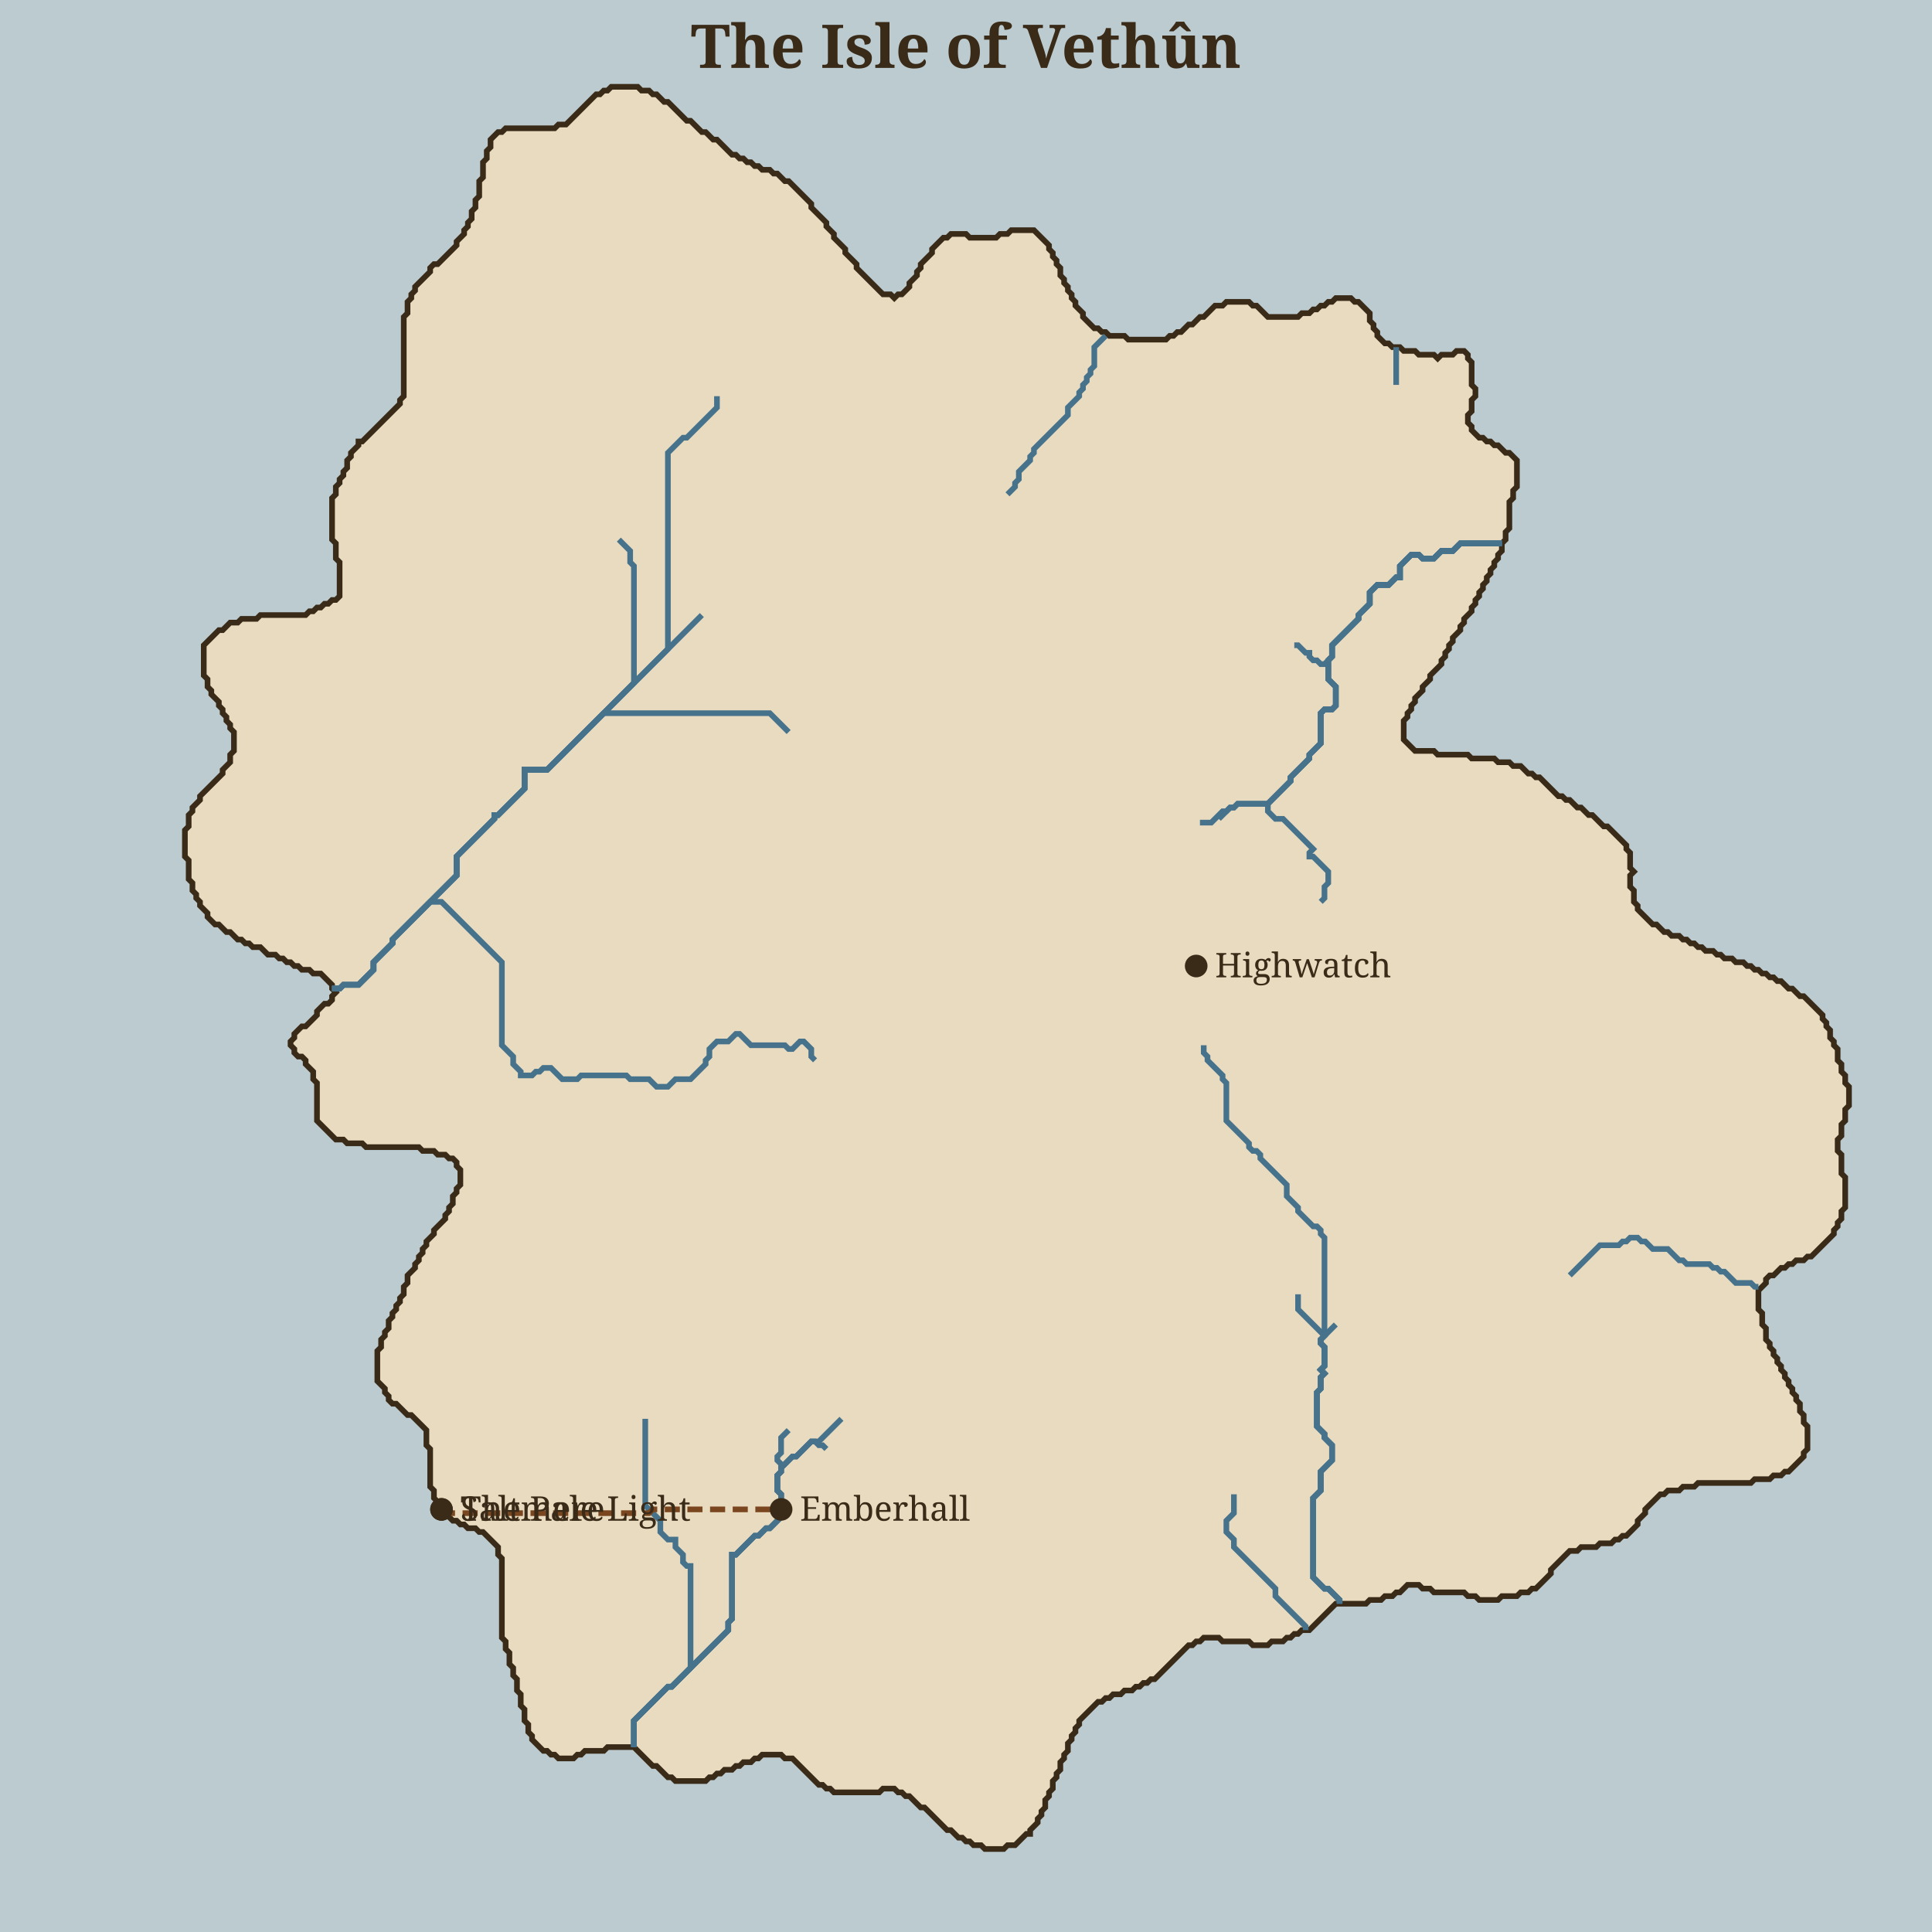
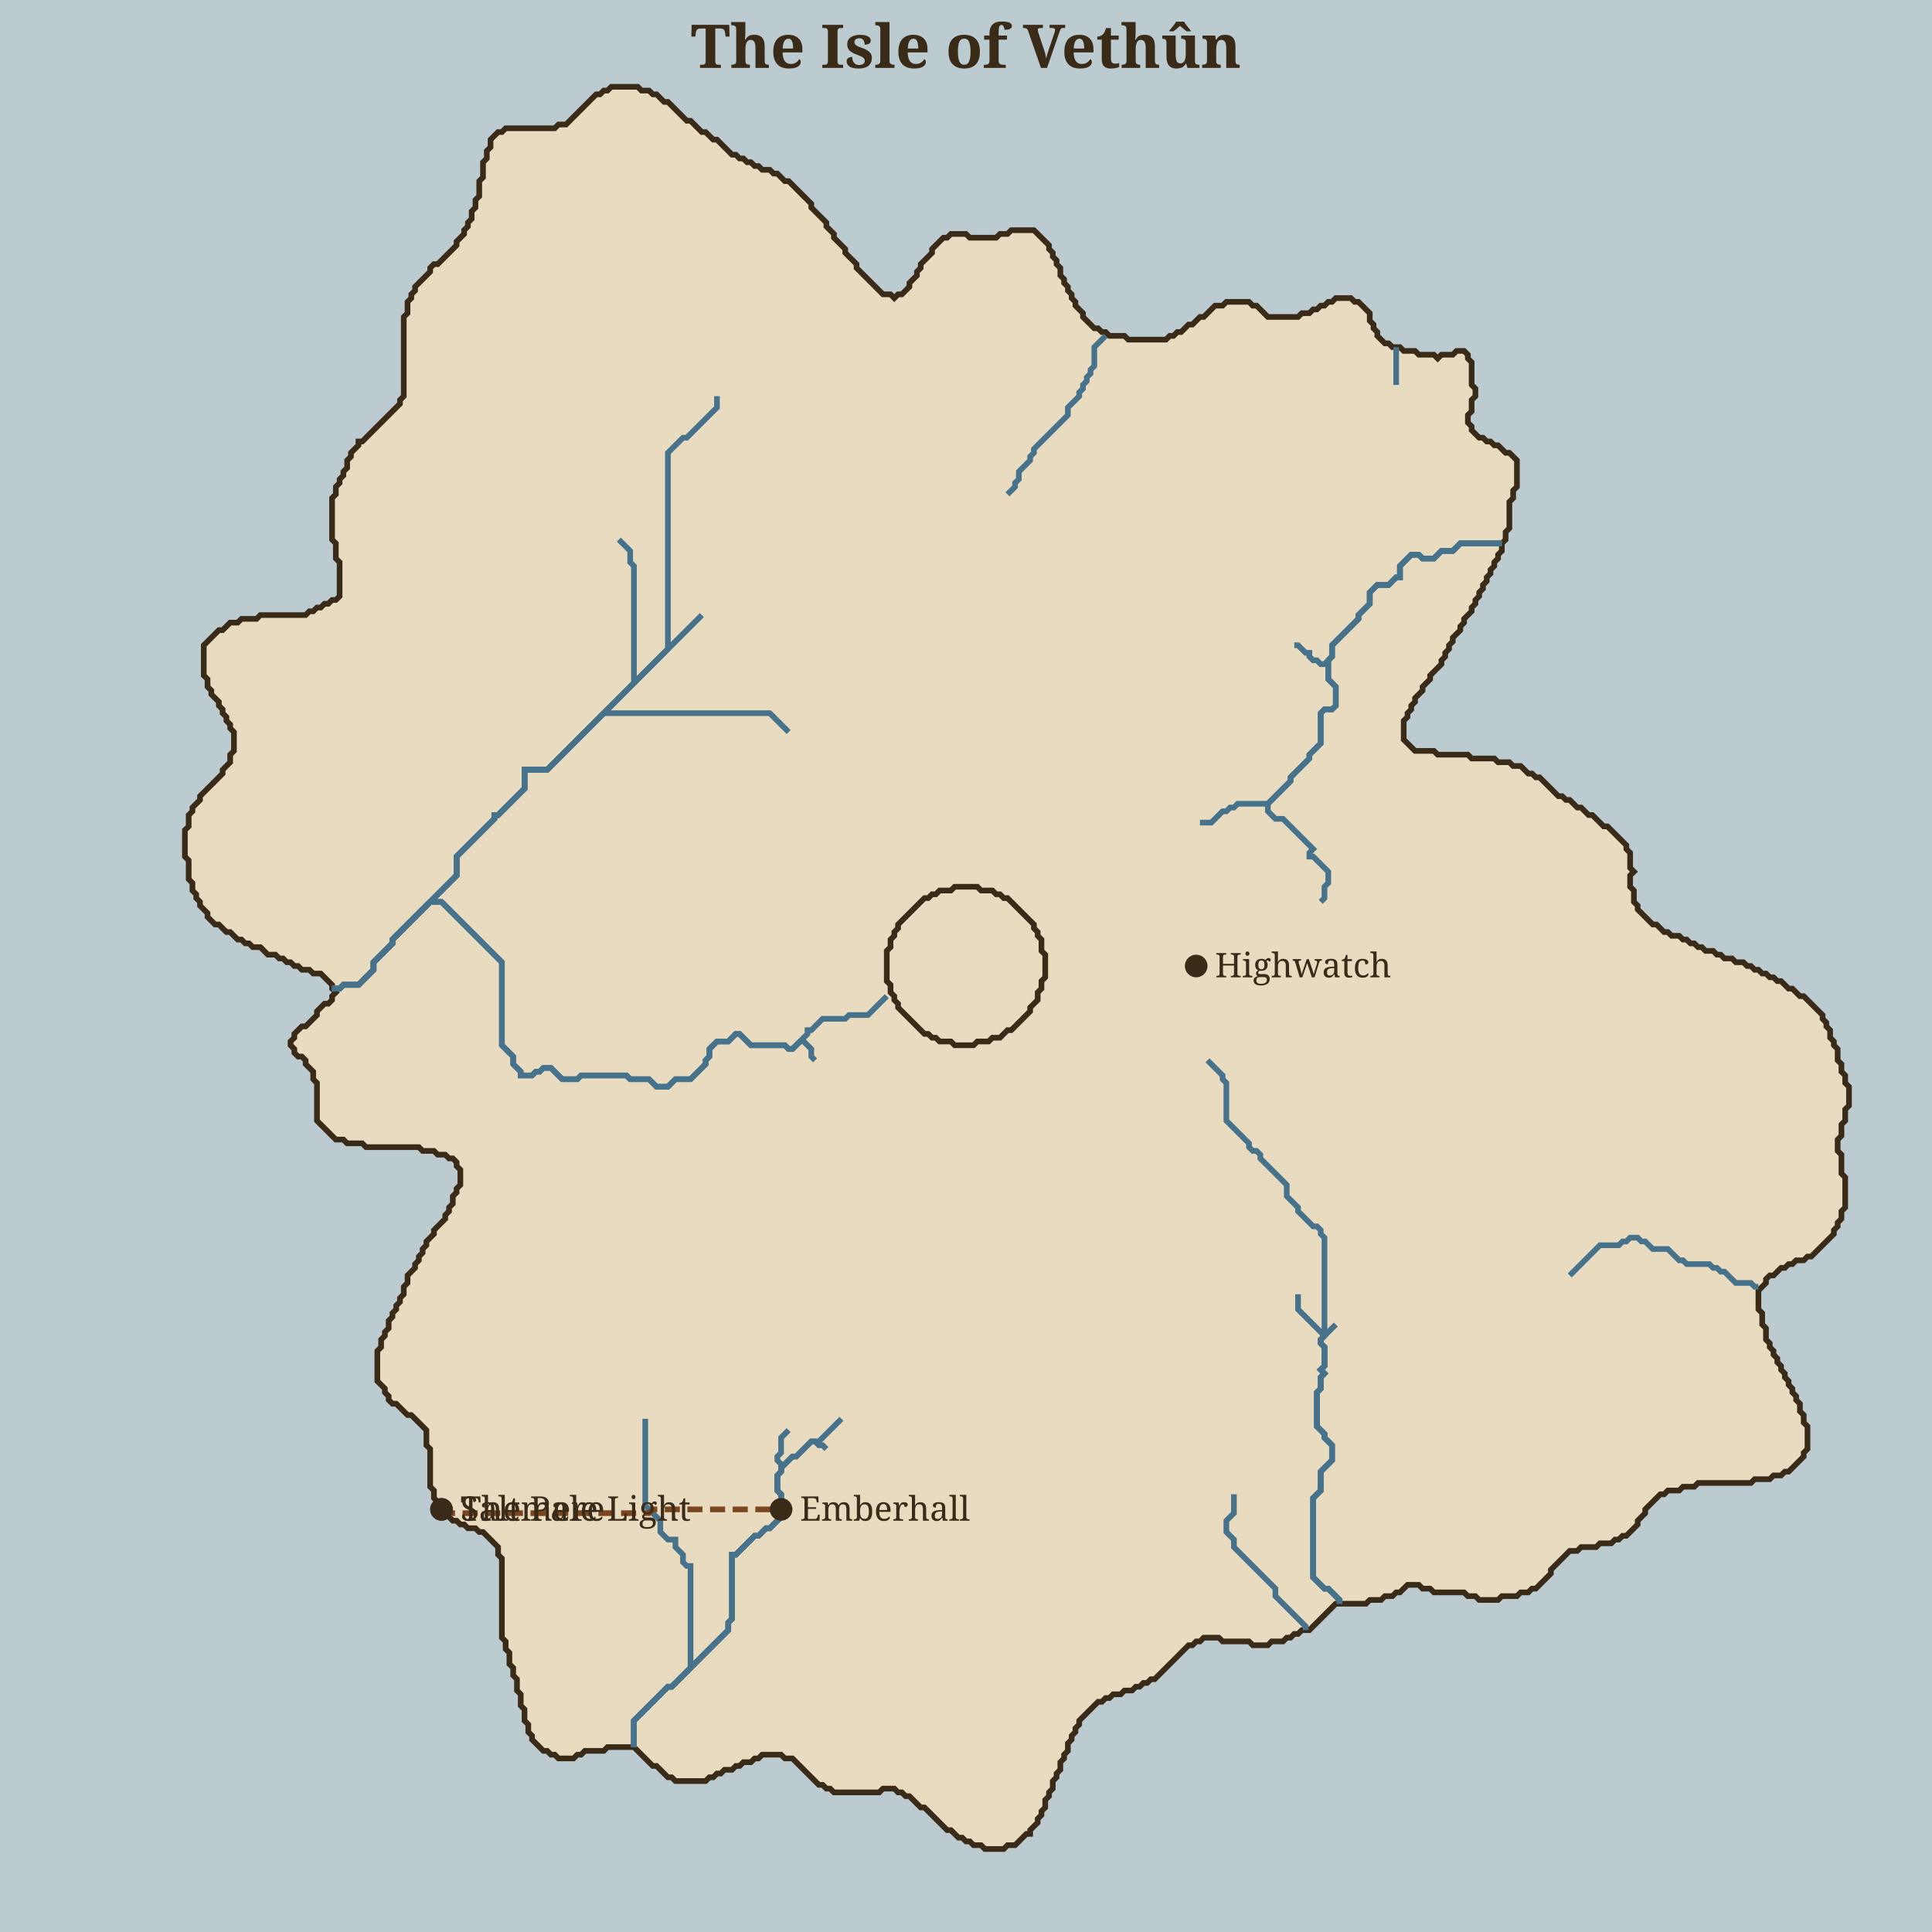
<svg xmlns="http://www.w3.org/2000/svg" width="512" height="512" viewBox="0 0 512 512" font-family="serif">
  <rect width="512" height="512" fill="#bccbcf" />
  <polygon points="162,23 163,23 164,23 165,23 166,23 167,23 168,23 169,23 170,24 171,24 172,24 173,25 174,25 175,26 176,27 177,27 178,28 179,29 180,30 181,31 182,32 183,32 184,33 185,34 186,35 187,35 188,36 189,37 190,37 191,38 192,39 193,40 194,41 195,41 196,42 197,42 198,43 199,43 200,44 201,44 202,45 203,45 204,45 205,46 206,46 207,47 208,48 209,48 210,49 211,50 212,51 213,52 214,53 215,54 215,55 216,56 217,57 218,58 219,59 219,60 220,61 221,62 221,63 222,64 223,65 224,66 224,67 225,68 226,69 227,70 227,71 228,72 229,73 230,74 231,75 232,76 233,77 234,78 235,78 236,78 237,79 238,78 239,78 240,77 241,76 241,75 242,74 243,73 243,72 244,71 244,70 245,69 246,68 247,67 247,66 248,65 249,64 250,63 251,63 252,62 253,62 254,62 255,62 256,62 257,63 258,63 259,63 260,63 261,63 262,63 263,63 264,63 265,62 266,62 267,62 268,61 269,61 270,61 271,61 272,61 273,61 274,61 275,62 276,63 277,64 278,65 278,66 279,67 279,68 280,69 280,70 281,71 281,72 281,73 282,74 282,75 283,76 283,77 284,78 284,79 285,80 285,81 286,82 287,83 287,84 288,85 289,86 290,87 291,87 292,88 293,88 294,89 295,89 296,89 297,89 298,89 299,90 300,90 301,90 302,90 303,90 304,90 305,90 306,90 307,90 308,90 309,90 310,89 311,89 312,88 313,88 314,87 315,86 316,86 317,85 318,84 319,84 320,83 321,82 322,81 323,81 324,81 325,80 326,80 327,80 328,80 329,80 330,80 331,80 332,81 333,81 334,82 335,83 336,84 337,84 338,84 339,84 340,84 341,84 342,84 343,84 344,84 345,83 346,83 347,83 348,82 349,82 350,81 351,81 352,80 353,80 354,79 355,79 356,79 357,79 358,79 359,80 360,80 361,81 362,82 363,83 363,84 363,85 364,86 364,87 365,88 365,89 366,90 367,91 368,91 369,92 370,92 371,92 372,93 373,93 374,93 375,93 376,94 377,94 378,94 379,94 380,94 381,95 382,94 383,94 384,94 385,94 386,93 387,93 388,93 389,94 389,95 390,96 390,97 390,98 390,99 390,100 390,101 390,102 391,103 391,104 391,105 390,106 390,107 390,108 390,109 389,110 389,111 389,112 390,113 390,114 391,115 392,116 393,116 394,117 395,117 396,118 397,118 398,119 399,120 400,120 401,121 402,122 402,123 402,124 402,125 402,126 402,127 402,128 402,129 401,130 401,131 401,132 400,133 400,134 400,135 400,136 400,137 400,138 400,139 400,140 399,141 399,142 399,143 398,144 398,145 398,146 397,147 397,148 396,149 396,150 395,151 395,152 394,153 394,154 393,155 393,156 392,157 392,158 391,159 391,160 390,161 390,162 389,163 388,164 388,165 387,166 387,167 386,168 385,169 385,170 384,171 384,172 383,173 383,174 382,175 382,176 381,177 380,178 379,179 379,180 378,181 377,182 377,183 376,184 375,185 375,186 374,187 374,188 373,189 373,190 372,191 372,192 372,193 372,194 372,195 372,196 373,197 374,198 375,199 376,199 377,199 378,199 379,199 380,199 381,200 382,200 383,200 384,200 385,200 386,200 387,200 388,200 389,200 390,201 391,201 392,201 393,201 394,201 395,201 396,201 397,202 398,202 399,202 400,202 401,203 402,203 403,203 404,204 405,205 406,205 407,206 408,206 409,207 410,208 411,209 412,210 413,211 414,211 415,212 416,212 417,213 418,214 419,214 420,215 421,216 422,216 423,217 424,218 425,219 426,219 427,220 428,221 429,222 430,223 431,224 431,225 432,226 432,227 432,228 432,229 432,230 433,231 432,232 432,233 432,234 432,235 433,236 433,237 433,238 433,239 434,240 434,241 435,242 436,243 437,244 438,245 439,245 440,246 441,247 442,247 443,248 444,248 445,248 446,249 447,249 448,250 449,250 450,251 451,251 452,252 453,252 454,252 455,253 456,253 457,254 458,254 459,254 460,255 461,255 462,255 463,256 464,256 465,257 466,257 467,258 468,258 469,259 470,259 471,260 472,260 473,261 474,262 475,262 476,263 477,264 478,264 479,265 480,266 481,267 482,268 483,269 483,270 484,271 484,272 485,273 485,274 485,275 486,276 486,277 487,278 487,279 487,280 487,281 488,282 488,283 488,284 489,285 489,286 489,287 490,288 490,289 490,290 490,291 490,292 490,293 489,294 489,295 489,296 489,297 488,298 488,299 488,300 488,301 487,302 487,303 487,304 487,305 488,306 488,307 488,308 488,309 488,310 488,311 489,312 489,313 489,314 489,315 489,316 489,317 489,318 489,319 489,320 488,321 488,322 488,323 487,324 487,325 486,326 486,327 485,328 484,329 483,330 482,331 481,332 480,333 479,333 478,334 477,334 476,334 475,335 474,335 473,336 472,336 471,337 470,338 469,338 468,339 468,340 467,341 466,342 466,343 466,344 466,345 466,346 466,347 467,348 467,349 467,350 467,351 468,352 468,353 468,354 468,355 469,356 469,357 470,358 470,359 471,360 471,361 472,362 472,363 473,364 473,365 474,366 474,367 475,368 475,369 476,370 476,371 477,372 477,373 477,374 478,375 478,376 478,377 479,378 479,379 479,380 479,381 479,382 479,383 479,384 478,385 478,386 477,387 476,388 475,389 474,390 473,390 472,391 471,391 470,391 469,392 468,392 467,392 466,392 465,392 464,393 463,393 462,393 461,393 460,393 459,393 458,393 457,393 456,393 455,393 454,393 453,393 452,393 451,393 450,393 449,394 448,394 447,394 446,394 445,395 444,395 443,395 442,395 441,396 440,396 439,397 438,398 437,399 436,400 436,401 435,402 434,403 434,404 433,405 432,406 431,407 430,407 429,408 428,408 427,409 426,409 425,409 424,409 423,410 422,410 421,410 420,410 419,410 418,411 417,411 416,411 415,412 414,413 413,414 412,415 411,416 411,417 410,418 409,419 408,420 407,421 406,421 405,422 404,422 403,422 402,423 401,423 400,423 399,423 398,423 397,424 396,424 395,424 394,424 393,424 392,424 391,423 390,423 389,423 388,422 387,422 386,422 385,422 384,422 383,422 382,422 381,422 380,422 379,421 378,421 377,421 376,420 375,420 374,420 373,420 372,421 371,422 370,422 369,423 368,423 367,423 366,424 365,424 364,424 363,424 362,425 361,425 360,425 359,425 358,425 357,425 356,425 355,425 354,425 353,426 352,427 351,428 350,429 349,430 348,431 347,432 346,432 345,432 344,433 343,433 342,434 341,434 340,435 339,435 338,435 337,435 336,436 335,436 334,436 333,436 332,436 331,435 330,435 329,435 328,435 327,435 326,435 325,435 324,435 323,434 322,434 321,434 320,434 319,434 318,435 317,435 316,436 315,436 314,437 313,438 312,439 311,440 310,441 309,442 308,443 307,444 306,445 305,445 304,446 303,446 302,447 301,447 300,448 299,448 298,448 297,449 296,449 295,449 294,450 293,450 292,451 291,451 290,452 289,453 288,454 287,455 286,456 286,457 285,458 285,459 284,460 284,461 283,462 283,463 283,464 282,465 282,466 281,467 281,468 281,469 280,470 280,471 279,472 279,473 279,474 278,475 278,476 277,477 277,478 277,479 276,480 276,481 275,482 275,483 274,484 273,485 273,486 272,486 271,487 270,488 269,489 268,489 267,489 266,490 265,490 264,490 263,490 262,490 261,490 260,489 259,489 258,489 257,488 256,488 255,487 254,487 253,486 252,485 251,485 250,484 249,483 248,482 247,481 246,480 245,479 244,479 243,478 242,477 241,476 240,476 239,475 238,475 237,474 236,474 235,474 234,474 233,475 232,475 231,475 230,475 229,475 228,475 227,475 226,475 225,475 224,475 223,475 222,475 221,475 220,474 219,474 218,473 217,473 216,472 215,471 214,470 213,469 212,468 211,467 210,466 209,466 208,466 207,465 206,465 205,465 204,465 203,465 202,465 201,466 200,466 199,467 198,467 197,467 196,468 195,468 194,469 193,469 192,469 191,470 190,470 189,471 188,471 187,472 186,472 185,472 184,472 183,472 182,472 181,472 180,472 179,472 178,471 177,471 176,470 175,469 174,468 173,468 172,467 171,466 170,465 169,464 168,463 167,463 166,463 165,463 164,463 163,463 162,463 161,463 160,464 159,464 158,464 157,464 156,464 155,464 154,465 153,465 152,466 151,466 150,466 149,466 148,466 147,465 146,465 145,464 144,464 143,463 142,462 141,461 141,460 140,459 140,458 140,457 139,456 139,455 139,454 139,453 138,452 138,451 138,450 138,449 137,448 137,447 137,446 137,445 136,444 136,443 136,442 135,441 135,440 135,439 135,438 134,437 134,436 134,435 133,434 133,433 133,432 133,431 133,430 133,429 133,428 133,427 133,426 133,425 133,424 133,423 133,422 133,421 133,420 133,419 133,418 133,417 133,416 133,415 133,414 133,413 132,412 132,411 132,410 131,409 130,408 129,407 128,406 127,406 126,405 125,405 124,405 123,404 122,404 121,403 120,403 119,402 118,401 117,400 117,399 116,398 115,397 115,396 115,395 114,394 114,393 114,392 114,391 114,390 114,389 114,388 114,387 114,386 114,385 114,384 113,383 113,382 113,381 113,380 113,379 112,378 111,377 110,376 109,375 108,375 107,374 106,373 105,372 104,372 103,371 103,370 102,369 102,368 101,367 100,366 100,365 100,364 100,363 100,362 100,361 100,360 100,359 100,358 101,357 101,356 101,355 102,354 102,353 103,352 103,351 103,350 104,349 104,348 105,347 105,346 106,345 106,344 107,343 107,342 107,341 108,340 108,339 108,338 109,337 110,336 110,335 111,334 111,333 112,332 112,331 113,330 113,329 114,328 115,327 115,326 116,325 117,324 118,323 118,322 119,321 119,320 120,319 120,318 120,317 121,316 121,315 122,314 122,313 122,312 122,311 122,310 121,309 121,308 120,307 119,307 118,306 117,306 116,306 115,305 114,305 113,305 112,305 111,304 110,304 109,304 108,304 107,304 106,304 105,304 104,304 103,304 102,304 101,304 100,304 99,304 98,304 97,304 96,303 95,303 94,303 93,303 92,303 91,302 90,302 89,302 88,301 87,300 86,299 85,298 84,297 84,296 84,295 84,294 84,293 84,292 84,291 84,290 84,289 84,288 84,287 83,286 83,285 83,284 82,283 81,282 81,281 80,280 79,280 78,279 78,278 77,277 77,276 78,275 78,274 79,273 80,272 81,272 82,271 83,270 84,269 84,268 85,267 86,266 87,266 88,265 88,264 89,263 88,262 88,261 87,260 86,259 85,258 84,258 83,258 82,257 81,257 80,257 79,256 78,256 77,255 76,255 75,254 74,254 73,253 72,253 71,253 70,252 69,251 68,251 67,251 66,250 65,250 64,249 63,249 62,248 61,247 60,247 59,246 58,245 57,245 56,244 55,243 55,242 54,241 53,240 53,239 52,238 52,237 51,236 51,235 51,234 50,233 50,232 50,231 50,230 50,229 50,228 49,227 49,226 49,225 49,224 49,223 49,222 49,221 49,220 50,219 50,218 50,217 50,216 51,215 51,214 52,213 53,212 53,211 54,210 55,209 56,208 57,207 58,206 59,205 59,204 60,203 61,202 61,201 61,200 62,199 62,198 62,197 62,196 62,195 62,194 61,193 61,192 60,191 60,190 59,189 59,188 58,187 58,186 57,185 56,184 56,183 55,182 55,181 55,180 54,179 54,178 54,177 54,176 54,175 54,174 54,173 54,172 54,171 55,170 56,169 57,168 58,167 59,167 60,166 61,165 62,165 63,165 64,164 65,164 66,164 67,164 68,164 69,163 70,163 71,163 72,163 73,163 74,163 75,163 76,163 77,163 78,163 79,163 80,163 81,163 82,162 83,162 84,161 85,161 86,160 87,160 88,159 89,159 90,158 90,157 90,156 90,155 90,154 90,153 90,152 90,151 90,150 90,149 89,148 89,147 89,146 89,145 89,144 88,143 88,142 88,141 88,140 88,139 88,138 88,137 88,136 88,135 88,134 88,133 88,132 89,131 89,130 89,129 90,128 90,127 91,126 91,125 92,124 92,123 92,122 93,121 93,120 94,119 95,118 95,117 96,117 97,116 98,115 99,114 100,113 101,112 102,111 103,110 104,109 105,108 106,107 106,106 107,105 107,104 107,103 107,102 107,101 107,100 107,99 107,98 107,97 107,96 107,95 107,94 107,93 107,92 107,91 107,90 107,89 107,88 107,87 107,86 107,85 107,84 108,83 108,82 108,81 108,80 109,79 109,78 110,77 110,76 111,75 112,74 113,73 114,72 114,71 115,70 116,70 117,69 118,68 119,67 120,66 121,65 121,64 122,63 123,62 123,61 124,60 124,59 125,58 125,57 125,56 126,55 126,54 126,53 127,52 127,51 127,50 127,49 127,48 128,47 128,46 128,45 128,44 128,43 129,42 129,41 129,40 130,39 130,38 130,37 131,36 132,35 133,35 134,34 135,34 136,34 137,34 138,34 139,34 140,34 141,34 142,34 143,34 144,34 145,34 146,34 147,34 148,33 149,33 150,33 151,32 152,31 153,30 154,29 155,28 156,27 157,26 158,25 159,25 160,24 161,24" fill="#e9dbbf" stroke="#3a2a18" stroke-width="1.5" />
+   <polygon points="253,235 254,235 255,235 256,235 257,235 258,235 259,235 260,236 261,236 262,236 263,236 264,237 265,237 266,238 267,238 268,239 269,240 270,241 271,242 272,243 273,244 274,245 274,246 275,247 275,248 276,249 276,250 276,251 276,252 277,253 277,254 277,255 277,256 277,257 277,258 277,259 276,260 276,261 276,262 275,263 275,264 275,265 274,266 273,267 273,268 272,269 271,270 270,271 269,272 268,273 267,273 266,274 265,275 264,275 263,275 262,276 261,276 260,276 259,276 258,277 257,277 256,277 255,277 254,277 253,277 252,276 251,276 250,276 249,276 248,275 247,275 246,274 245,274 244,273 243,272 242,271 241,270 240,269 239,268 238,267 238,266 237,265 237,264 236,263 236,262 236,261 235,260 235,259 235,258 235,257 235,256 235,255 235,254 235,253 235,252 236,251 236,250 236,249 237,248 237,247 238,246 238,245 239,244 240,243 241,242 242,241 243,240 244,239 245,238 246,238 247,237 248,237 249,236 250,236 251,236 252,236" fill="#e9dbbf" stroke="#3a2a18" stroke-width="1.5" />
  <polyline points="370,102 370,101 370,100 370,99 370,98 370,97 370,96 370,95 370,94 370,93 370,92" fill="none" stroke="#46728c" stroke-width="1.5" />
  <polyline points="190,105 190,106 190,107 190,108 189,109 188,110 187,111 186,112 185,113 184,114 183,115 182,116 181,116 180,117 179,118 178,119 177,120 177,121 177,122 177,123 177,124 177,125 177,126 177,127 177,128 177,129 177,130 177,131 177,132 177,133 177,134 177,135 177,136 177,137 177,138 177,139 177,140 177,141 177,142 177,143 177,144 177,145 177,146 177,147 177,148 177,149 177,150 177,151 177,152 177,153 177,154 177,155 177,156 177,157 177,158 177,159 177,160 177,161 177,162 177,163 177,164 177,165 177,166 177,167 177,168 177,169 177,170 177,171 177,172 176,173 175,174 174,175 173,176 172,177 171,178 170,179 169,180 168,181 167,182 166,183 165,184 164,185 163,186 162,187 161,188 160,189 159,190 158,191 157,192 156,193 155,194 154,195 153,196 152,197 151,198 150,199 149,200 148,201 147,202 146,203 145,204 144,204 143,204 142,204 141,204 140,204 139,204 139,205 139,206 139,207 139,208 139,209 138,210 137,211 136,212 135,213 134,214 133,215 132,216 131,216 131,217 130,218 129,219 128,220 127,221 126,222 125,223 124,224 123,225 122,226 121,227 121,228 121,229 121,230 121,231 121,232 120,233 119,234 118,235 117,236 116,237 115,238 114,239 113,240 112,241 111,242 110,243 109,244 108,245 107,246 106,247 105,248 104,249 104,250 103,251 102,252 101,253 100,254 99,255 99,256 99,257 98,258 97,259 96,260 95,261 94,261 93,261 92,261 91,261 90,262 89,262 88,262" fill="none" stroke="#46728c" stroke-width="1.5" />
  <polyline points="267,131 268,130 269,129 269,128 270,127 270,126 270,125 271,124 272,123 273,122 273,121 274,120 274,119 275,118 276,117 277,116 278,115 279,114 280,113 281,112 282,111 283,110 283,109 283,108 284,107 285,106 286,105 286,104 287,103 287,102 288,101 288,100 289,99 289,98 290,97 290,96 290,95 290,94 290,93 290,92 291,91 292,90 293,89" fill="none" stroke="#46728c" stroke-width="1.5" />
  <polyline points="164,143 165,144 166,145 167,146 167,147 167,148 167,149 168,150 168,151 168,152 168,153 168,154 168,155 168,156 168,157 168,158 168,159 168,160 168,161 168,162 168,163 168,164 168,165 168,166 168,167 168,168 168,169 168,170 168,171 168,172 168,173 168,174 168,175 168,176 168,177 168,178 168,179 168,180 168,181 167,182 166,183 165,184 164,185 163,186 162,187 161,188 160,189 159,190 158,191 157,192 156,193 155,194 154,195 153,196 152,197 151,198 150,199 149,200 148,201 147,202 146,203 145,204 144,204 143,204 142,204 141,204 140,204 139,204 139,205 139,206 139,207 139,208 139,209 138,210 137,211 136,212 135,213 134,214 133,215 132,216 131,216 131,217 130,218 129,219 128,220 127,221 126,222 125,223 124,224 123,225 122,226 121,227 121,228 121,229 121,230 121,231 121,232 120,233 119,234 118,235 117,236 116,237 115,238 114,239 113,240 112,241 111,242 110,243 109,244 108,245 107,246 106,247 105,248 104,249 104,250 103,251 102,252 101,253 100,254 99,255 99,256 99,257 98,258 97,259 96,260 95,261 94,261 93,261 92,261 91,261 90,262 89,262 88,262" fill="none" stroke="#46728c" stroke-width="1.5" />
  <polyline points="186,163 185,164 184,165 183,166 182,167 181,168 180,169 179,170 178,171 177,172 176,173 175,174 174,175 173,176 172,177 171,178 170,179 169,180 168,181 167,182 166,183 165,184 164,185 163,186 162,187 161,188 160,189 159,190 158,191 157,192 156,193 155,194 154,195 153,196 152,197 151,198 150,199 149,200 148,201 147,202 146,203 145,204 144,204 143,204 142,204 141,204 140,204 139,204 139,205 139,206 139,207 139,208 139,209 138,210 137,211 136,212 135,213 134,214 133,215 132,216 131,216 131,217 130,218 129,219 128,220 127,221 126,222 125,223 124,224 123,225 122,226 121,227 121,228 121,229 121,230 121,231 121,232 120,233 119,234 118,235 117,236 116,237 115,238 114,239 113,240 112,241 111,242 110,243 109,244 108,245 107,246 106,247 105,248 104,249 104,250 103,251 102,252 101,253 100,254 99,255 99,256 99,257 98,258 97,259 96,260 95,261 94,261 93,261 92,261 91,261 90,262 89,262 88,262" fill="none" stroke="#46728c" stroke-width="1.5" />
  <polyline points="343,171 344,171 345,172 346,173 347,173 347,174 348,175 349,175 350,176 351,176 352,175 353,174 353,173 353,172 353,171 354,170 355,169 356,168 357,167 358,166 359,165 360,164 360,163 361,162 362,161 363,160 363,159 363,158 363,157 364,156 365,155 366,155 367,155 368,155 369,154 370,153 371,153 371,152 371,151 371,150 372,149 373,148 374,147 375,147 376,147 377,148 378,148 379,148 380,148 381,147 382,146 383,146 384,146 385,146 386,145 387,144 388,144 389,144 390,144 391,144 392,144 393,144 394,144 395,144 396,144 397,144 398,144" fill="none" stroke="#46728c" stroke-width="1.5" />
  <polyline points="209,194 208,193 207,192 206,191 205,190 204,189 203,189 202,189 201,189 200,189 199,189 198,189 197,189 196,189 195,189 194,189 193,189 192,189 191,189 190,189 189,189 188,189 187,189 186,189 185,189 184,189 183,189 182,189 181,189 180,189 179,189 178,189 177,189 176,189 175,189 174,189 173,189 172,189 171,189 170,189 169,189 168,189 167,189 166,189 165,189 164,189 163,189 162,189 161,189 160,189 159,190 158,191 157,192 156,193 155,194 154,195 153,196 152,197 151,198 150,199 149,200 148,201 147,202 146,203 145,204 144,204 143,204 142,204 141,204 140,204 139,204 139,205 139,206 139,207 139,208 139,209 138,210 137,211 136,212 135,213 134,214 133,215 132,216 131,216 131,217 130,218 129,219 128,220 127,221 126,222 125,223 124,224 123,225 122,226 121,227 121,228 121,229 121,230 121,231 121,232 120,233 119,234 118,235 117,236 116,237 115,238 114,239 113,240 112,241 111,242 110,243 109,244 108,245 107,246 106,247 105,248 104,249 104,250 103,251 102,252 101,253 100,254 99,255 99,256 99,257 98,258 97,259 96,260 95,261 94,261 93,261 92,261 91,261 90,262 89,262 88,262" fill="none" stroke="#46728c" stroke-width="1.5" />
-   <polyline points="323,217 324,216 325,215 326,214 327,214 328,213 329,213 330,213 331,213 332,213 333,213 334,213 335,213 336,213 337,212 338,211 339,210 340,209 341,208 342,207 342,206 343,205 344,204 345,203 346,202 347,201 347,200 348,199 349,198 350,197 350,196 350,195 350,194 350,193 350,192 350,191 350,190 350,189 351,188 352,188 353,188 354,187 354,186 354,185 354,184 354,183 354,182 353,181 352,180 352,179 352,178 352,177 352,176 352,175 353,174 353,173 353,172 353,171 354,170 355,169 356,168 357,167 358,166 359,165 360,164 360,163 361,162 362,161 363,160 363,159 363,158 363,157 364,156 365,155 366,155 367,155 368,155 369,154 370,153 371,153 371,152 371,151 371,150 372,149 373,148 374,147 375,147 376,147 377,148 378,148 379,148 380,148 381,147 382,146 383,146 384,146 385,146 386,145 387,144 388,144 389,144 390,144 391,144 392,144 393,144 394,144 395,144 396,144 397,144 398,144" fill="none" stroke="#46728c" stroke-width="1.5" />
  <polyline points="318,218 319,218 320,218 321,218 322,217 323,216 324,215 325,215 326,214 327,214 328,213 329,213 330,213 331,213 332,213 333,213 334,213 335,213 336,213 337,212 338,211 339,210 340,209 341,208 342,207 342,206 343,205 344,204 345,203 346,202 347,201 347,200 348,199 349,198 350,197 350,196 350,195 350,194 350,193 350,192 350,191 350,190 350,189 351,188 352,188 353,188 354,187 354,186 354,185 354,184 354,183 354,182 353,181 352,180 352,179 352,178 352,177 352,176 352,175 353,174 353,173 353,172 353,171 354,170 355,169 356,168 357,167 358,166 359,165 360,164 360,163 361,162 362,161 363,160 363,159 363,158 363,157 364,156 365,155 366,155 367,155 368,155 369,154 370,153 371,153 371,152 371,151 371,150 372,149 373,148 374,147 375,147 376,147 377,148 378,148 379,148 380,148 381,147 382,146 383,146 384,146 385,146 386,145 387,144 388,144 389,144 390,144 391,144 392,144 393,144 394,144 395,144 396,144 397,144 398,144" fill="none" stroke="#46728c" stroke-width="1.5" />
  <polyline points="350,239 351,238 351,237 351,236 351,235 352,234 352,233 352,232 352,231 351,230 350,229 349,228 348,227 347,227 347,226 348,225 347,224 346,223 345,222 344,221 343,220 342,219 341,218 340,217 339,217 338,217 337,216 336,215 336,214 336,213 337,212 338,211 339,210 340,209 341,208 342,207 342,206 343,205 344,204 345,203 346,202 347,201 347,200 348,199 349,198 350,197 350,196 350,195 350,194 350,193 350,192 350,191 350,190 350,189 351,188 352,188 353,188 354,187 354,186 354,185 354,184 354,183 354,182 353,181 352,180 352,179 352,178 352,177 352,176 352,175 353,174 353,173 353,172 353,171 354,170 355,169 356,168 357,167 358,166 359,165 360,164 360,163 361,162 362,161 363,160 363,159 363,158 363,157 364,156 365,155 366,155 367,155 368,155 369,154 370,153 371,153 371,152 371,151 371,150 372,149 373,148 374,147 375,147 376,147 377,148 378,148 379,148 380,148 381,147 382,146 383,146 384,146 385,146 386,145 387,144 388,144 389,144 390,144 391,144 392,144 393,144 394,144 395,144 396,144 397,144 398,144" fill="none" stroke="#46728c" stroke-width="1.5" />
-   <polyline points="319,277 319,278 319,279 320,280 320,281 321,282 322,283 323,284 324,285 324,286 325,287 325,288 325,289 325,290 325,291 325,292 325,293 325,294 325,295 325,296 325,297 326,298 327,299 328,300 329,301 330,302 331,303 331,304 332,305 333,305 334,306 334,307 335,308 336,309 337,310 338,311 339,312 340,313 341,314 341,315 341,316 341,317 342,318 343,319 344,320 344,321 345,322 346,323 347,324 348,325 349,325 350,326 350,327 351,328 351,329 351,330 351,331 351,332 351,333 351,334 351,335 351,336 351,337 351,338 351,339 351,340 351,341 351,342 351,343 351,344 351,345 351,346 351,347 351,348 351,349 351,350 351,351 351,352 351,353 351,354 350,355 350,356 351,357 351,358 351,359 351,360 351,361 351,362 350,363 351,364 350,365 350,366 350,367 350,368 349,369 349,370 349,371 349,372 349,373 349,374 349,375 349,376 349,377 349,378 350,379 351,380 351,381 352,382 353,383 353,384 353,385 353,386 353,387 352,388 351,389 350,390 350,391 350,392 350,393 350,394 350,395 349,396 348,397 348,398 348,399 348,400 348,401 348,402 348,403 348,404 348,405 348,406 348,407 348,408 348,409 348,410 348,411 348,412 348,413 348,414 348,415 348,416 348,417 348,418 349,419 350,420 351,421 352,421 353,422 354,423 355,424 355,425" fill="none" stroke="#46728c" stroke-width="1.5" />
+   <polyline points="235,264 234,265 233,266 232,267 231,268 230,269 229,269 228,269 227,269 226,269 225,269 224,270 223,270 222,270 221,270 220,270 219,270 218,270 217,271 216,272 215,273 214,273 214,274 213,275 212,276 211,277 210,278 209,278 208,277 207,277 206,277 205,277 204,277 203,277 202,277 201,277 200,277 199,277 198,276 197,275 196,274 195,274 194,275 193,276 192,276 191,276 190,276 189,277 188,278 188,279 188,280 187,281 187,282 186,283 185,284 184,285 183,286 182,286 181,286 180,286 179,286 178,287 177,288 176,288 175,288 174,288 173,287 172,286 171,286 170,286 169,286 168,286 167,286 166,285 165,285 164,285 163,285 162,285 161,285 160,285 159,285 158,285 157,285 156,285 155,285 154,285 153,286 152,286 151,286 150,286 149,286 148,285 147,284 146,283 145,283 144,283 143,284 142,284 141,285 140,285 139,285 138,285 138,284 137,283 136,282 136,281 136,280 135,279 134,278 133,277 133,276 133,275 133,274 133,273 133,272 133,271 133,270 133,269 133,268 133,267 133,266 133,265 133,264 133,263 133,262 133,261 133,260 133,259 133,258 133,257 133,256 133,255 132,254 131,253 130,252 129,251 128,250 127,249 126,248 125,247 124,246 123,245 122,244 121,243 120,242 119,241 118,240 117,239 116,239 115,239 114,239 113,240 112,241 111,242 110,243 109,244 108,245 107,246 106,247 105,248 104,249 104,250 103,251 102,252 101,253 100,254 99,255 99,256 99,257 98,258 97,259 96,260 95,261 94,261 93,261 92,261 91,261 90,262 89,262 88,262" fill="none" stroke="#46728c" stroke-width="1.5" />
  <polyline points="216,281 215,280 215,279 215,278 214,277 213,276 212,276 211,277 210,278 209,278 208,277 207,277 206,277 205,277 204,277 203,277 202,277 201,277 200,277 199,277 198,276 197,275 196,274 195,274 194,275 193,276 192,276 191,276 190,276 189,277 188,278 188,279 188,280 187,281 187,282 186,283 185,284 184,285 183,286 182,286 181,286 180,286 179,286 178,287 177,288 176,288 175,288 174,288 173,287 172,286 171,286 170,286 169,286 168,286 167,286 166,285 165,285 164,285 163,285 162,285 161,285 160,285 159,285 158,285 157,285 156,285 155,285 154,285 153,286 152,286 151,286 150,286 149,286 148,285 147,284 146,283 145,283 144,283 143,284 142,284 141,285 140,285 139,285 138,285 138,284 137,283 136,282 136,281 136,280 135,279 134,278 133,277 133,276 133,275 133,274 133,273 133,272 133,271 133,270 133,269 133,268 133,267 133,266 133,265 133,264 133,263 133,262 133,261 133,260 133,259 133,258 133,257 133,256 133,255 132,254 131,253 130,252 129,251 128,250 127,249 126,248 125,247 124,246 123,245 122,244 121,243 120,242 119,241 118,240 117,239 116,239 115,239 114,239 113,240 112,241 111,242 110,243 109,244 108,245 107,246 106,247 105,248 104,249 104,250 103,251 102,252 101,253 100,254 99,255 99,256 99,257 98,258 97,259 96,260 95,261 94,261 93,261 92,261 91,261 90,262 89,262 88,262" fill="none" stroke="#46728c" stroke-width="1.5" />
+   <polyline points="320,281 321,282 322,283 323,284 324,285 324,286 325,287 325,288 325,289 325,290 325,291 325,292 325,293 325,294 325,295 325,296 325,297 326,298 327,299 328,300 329,301 330,302 331,303 331,304 332,305 333,305 334,306 334,307 335,308 336,309 337,310 338,311 339,312 340,313 341,314 341,315 341,316 341,317 342,318 343,319 344,320 344,321 345,322 346,323 347,324 348,325 349,325 350,326 350,327 351,328 351,329 351,330 351,331 351,332 351,333 351,334 351,335 351,336 351,337 351,338 351,339 351,340 351,341 351,342 351,343 351,344 351,345 351,346 351,347 351,348 351,349 351,350 351,351 351,352 351,353 351,354 350,355 350,356 351,357 351,358 351,359 351,360 351,361 351,362 350,363 351,364 350,365 350,366 350,367 350,368 349,369 349,370 349,371 349,372 349,373 349,374 349,375 349,376 349,377 349,378 350,379 351,380 351,381 352,382 353,383 353,384 353,385 353,386 353,387 352,388 351,389 350,390 350,391 350,392 350,393 350,394 350,395 349,396 348,397 348,398 348,399 348,400 348,401 348,402 348,403 348,404 348,405 348,406 348,407 348,408 348,409 348,410 348,411 348,412 348,413 348,414 348,415 348,416 348,417 348,418 349,419 350,420 351,421 352,421 353,422 354,423 355,424 355,425" fill="none" stroke="#46728c" stroke-width="1.5" />
  <polyline points="416,338 417,337 418,336 419,335 420,334 421,333 422,332 423,331 424,330 425,330 426,330 427,330 428,330 429,330 430,329 431,329 432,328 433,328 434,328 435,329 436,329 437,330 438,331 439,331 440,331 441,331 442,331 443,332 444,333 445,334 446,334 447,335 448,335 449,335 450,335 451,335 452,335 453,335 454,336 455,336 456,337 457,337 458,338 459,339 460,340 461,340 462,340 463,340 464,340 465,341 466,341" fill="none" stroke="#46728c" stroke-width="1.5" />
  <polyline points="344,343 344,344 344,345 344,346 344,347 345,348 346,349 347,350 348,351 349,352 350,353 351,354 350,355 350,356 351,357 351,358 351,359 351,360 351,361 351,362 350,363 351,364 350,365 350,366 350,367 350,368 349,369 349,370 349,371 349,372 349,373 349,374 349,375 349,376 349,377 349,378 350,379 351,380 351,381 352,382 353,383 353,384 353,385 353,386 353,387 352,388 351,389 350,390 350,391 350,392 350,393 350,394 350,395 349,396 348,397 348,398 348,399 348,400 348,401 348,402 348,403 348,404 348,405 348,406 348,407 348,408 348,409 348,410 348,411 348,412 348,413 348,414 348,415 348,416 348,417 348,418 349,419 350,420 351,421 352,421 353,422 354,423 355,424 355,425" fill="none" stroke="#46728c" stroke-width="1.5" />
  <polyline points="354,351 353,352 352,353 351,354 350,355 350,356 351,357 351,358 351,359 351,360 351,361 351,362 350,363 351,364 350,365 350,366 350,367 350,368 349,369 349,370 349,371 349,372 349,373 349,374 349,375 349,376 349,377 349,378 350,379 351,380 351,381 352,382 353,383 353,384 353,385 353,386 353,387 352,388 351,389 350,390 350,391 350,392 350,393 350,394 350,395 349,396 348,397 348,398 348,399 348,400 348,401 348,402 348,403 348,404 348,405 348,406 348,407 348,408 348,409 348,410 348,411 348,412 348,413 348,414 348,415 348,416 348,417 348,418 349,419 350,420 351,421 352,421 353,422 354,423 355,424 355,425" fill="none" stroke="#46728c" stroke-width="1.5" />
  <polyline points="171,376 171,377 171,378 171,379 171,380 171,381 171,382 171,383 171,384 171,385 171,386 171,387 171,388 171,389 171,390 171,391 171,392 171,393 171,394 171,395 171,396 171,397 171,398 171,399 172,400 173,401 174,402 175,403 175,404 175,405 175,406 176,407 177,408 178,408 179,408 179,409 179,410 180,411 181,412 181,413 181,414 182,415 183,415 183,416 183,417 183,418 183,419 183,420 183,421 183,422 183,423 183,424 183,425 183,426 183,427 183,428 183,429 183,430 183,431 183,432 183,433 183,434 183,435 183,436 183,437 183,438 183,439 183,440 183,441 183,442 182,443 181,444 180,445 179,446 178,447 177,447 176,448 175,449 174,450 173,451 172,452 171,453 170,454 169,455 168,456 168,457 168,458 168,459 168,460 168,461 168,462 168,463" fill="none" stroke="#46728c" stroke-width="1.5" />
  <polyline points="223,376 222,377 221,378 220,379 219,380 218,381 217,382 216,382 215,382 214,383 213,384 212,385 211,386 210,386 209,387 208,388 207,389 207,390 206,391 206,392 206,393 206,394 206,395 207,396 207,397 207,398 207,399 207,400 207,401 207,402 206,403 205,404 204,405 203,405 202,406 201,407 200,407 199,408 198,409 197,410 196,411 195,412 194,412 194,413 194,414 194,415 194,416 194,417 194,418 194,419 194,420 194,421 194,422 194,423 194,424 194,425 194,426 194,427 194,428 194,429 193,430 193,431 193,432 192,433 191,434 190,435 189,436 188,437 187,438 186,439 185,440 184,441 183,442 182,443 181,444 180,445 179,446 178,447 177,447 176,448 175,449 174,450 173,451 172,452 171,453 170,454 169,455 168,456 168,457 168,458 168,459 168,460 168,461 168,462 168,463" fill="none" stroke="#46728c" stroke-width="1.5" />
  <polyline points="209,379 208,380 207,381 207,382 207,383 207,384 207,385 206,386 206,387 207,388 207,389 207,390 206,391 206,392 206,393 206,394 206,395 207,396 207,397 207,398 207,399 207,400 207,401 207,402 206,403 205,404 204,405 203,405 202,406 201,407 200,407 199,408 198,409 197,410 196,411 195,412 194,412 194,413 194,414 194,415 194,416 194,417 194,418 194,419 194,420 194,421 194,422 194,423 194,424 194,425 194,426 194,427 194,428 194,429 193,430 193,431 193,432 192,433 191,434 190,435 189,436 188,437 187,438 186,439 185,440 184,441 183,442 182,443 181,444 180,445 179,446 178,447 177,447 176,448 175,449 174,450 173,451 172,452 171,453 170,454 169,455 168,456 168,457 168,458 168,459 168,460 168,461 168,462 168,463" fill="none" stroke="#46728c" stroke-width="1.5" />
  <polyline points="219,384 218,383 217,383 216,382 215,382 214,383 213,384 212,385 211,386 210,386 209,387 208,388 207,389 207,390 206,391 206,392 206,393 206,394 206,395 207,396 207,397 207,398 207,399 207,400 207,401 207,402 206,403 205,404 204,405 203,405 202,406 201,407 200,407 199,408 198,409 197,410 196,411 195,412 194,412 194,413 194,414 194,415 194,416 194,417 194,418 194,419 194,420 194,421 194,422 194,423 194,424 194,425 194,426 194,427 194,428 194,429 193,430 193,431 193,432 192,433 191,434 190,435 189,436 188,437 187,438 186,439 185,440 184,441 183,442 182,443 181,444 180,445 179,446 178,447 177,447 176,448 175,449 174,450 173,451 172,452 171,453 170,454 169,455 168,456 168,457 168,458 168,459 168,460 168,461 168,462 168,463" fill="none" stroke="#46728c" stroke-width="1.5" />
  <polyline points="327,396 327,397 327,398 327,399 327,400 327,401 326,402 325,403 325,404 325,405 325,406 326,407 327,408 327,409 327,410 328,411 329,412 330,413 331,414 332,415 333,416 334,417 335,418 336,419 337,420 338,421 338,422 338,423 339,424 340,425 341,426 342,427 343,428 344,429 345,430 346,431 346,432" fill="none" stroke="#46728c" stroke-width="1.5" />
  <polyline points="117,400 118,401 119,401 120,401 121,401 122,401 123,401 124,401 125,401 126,401 127,401 128,401 129,401 130,401 131,401 132,401 133,401 134,401 135,401 136,401 137,401 138,401 139,401 140,401 141,401 142,401 143,401 144,401 145,401 146,401 147,401 148,401 149,401 150,401 151,401 152,401 153,401 154,401 155,401 156,401 157,401 158,401 159,401 160,401 161,401 162,401 163,401 164,401 165,401 166,401 167,401 168,401 169,401 170,401 171,401 172,401 173,400 174,400 175,400 176,400 177,400 178,400 179,400 180,400 181,400 182,400 183,400 184,400 185,400 186,400 187,400 188,400 189,400 190,400 191,400 192,400 193,400 194,400 195,400 196,400 197,400 198,400 199,400 200,400 201,400 202,400 203,400 204,400 205,400 206,400 207,400" fill="none" stroke="#7a4620" stroke-width="1.5" stroke-dasharray="4 2" />
  <circle cx="117" cy="400" r="3" fill="#3a2a18" />
  <text x="122" y="403" font-size="9" fill="#3a2a18">Saltmere</text>
  <circle cx="317" cy="256" r="3" fill="#3a2a18" />
  <text x="322" y="259" font-size="9" fill="#3a2a18">Highwatch</text>
  <circle cx="207" cy="400" r="3" fill="#3a2a18" />
  <text x="212" y="403" font-size="9" fill="#3a2a18">Emberhall</text>
  <circle cx="117" cy="400" r="3" fill="#3a2a18" />
  <text x="122" y="403" font-size="9" fill="#3a2a18">The Pale Light</text>
  <text x="256" y="18" font-size="16" font-weight="bold" text-anchor="middle" fill="#3a2a18">The Isle of Vethûn</text>
</svg>
